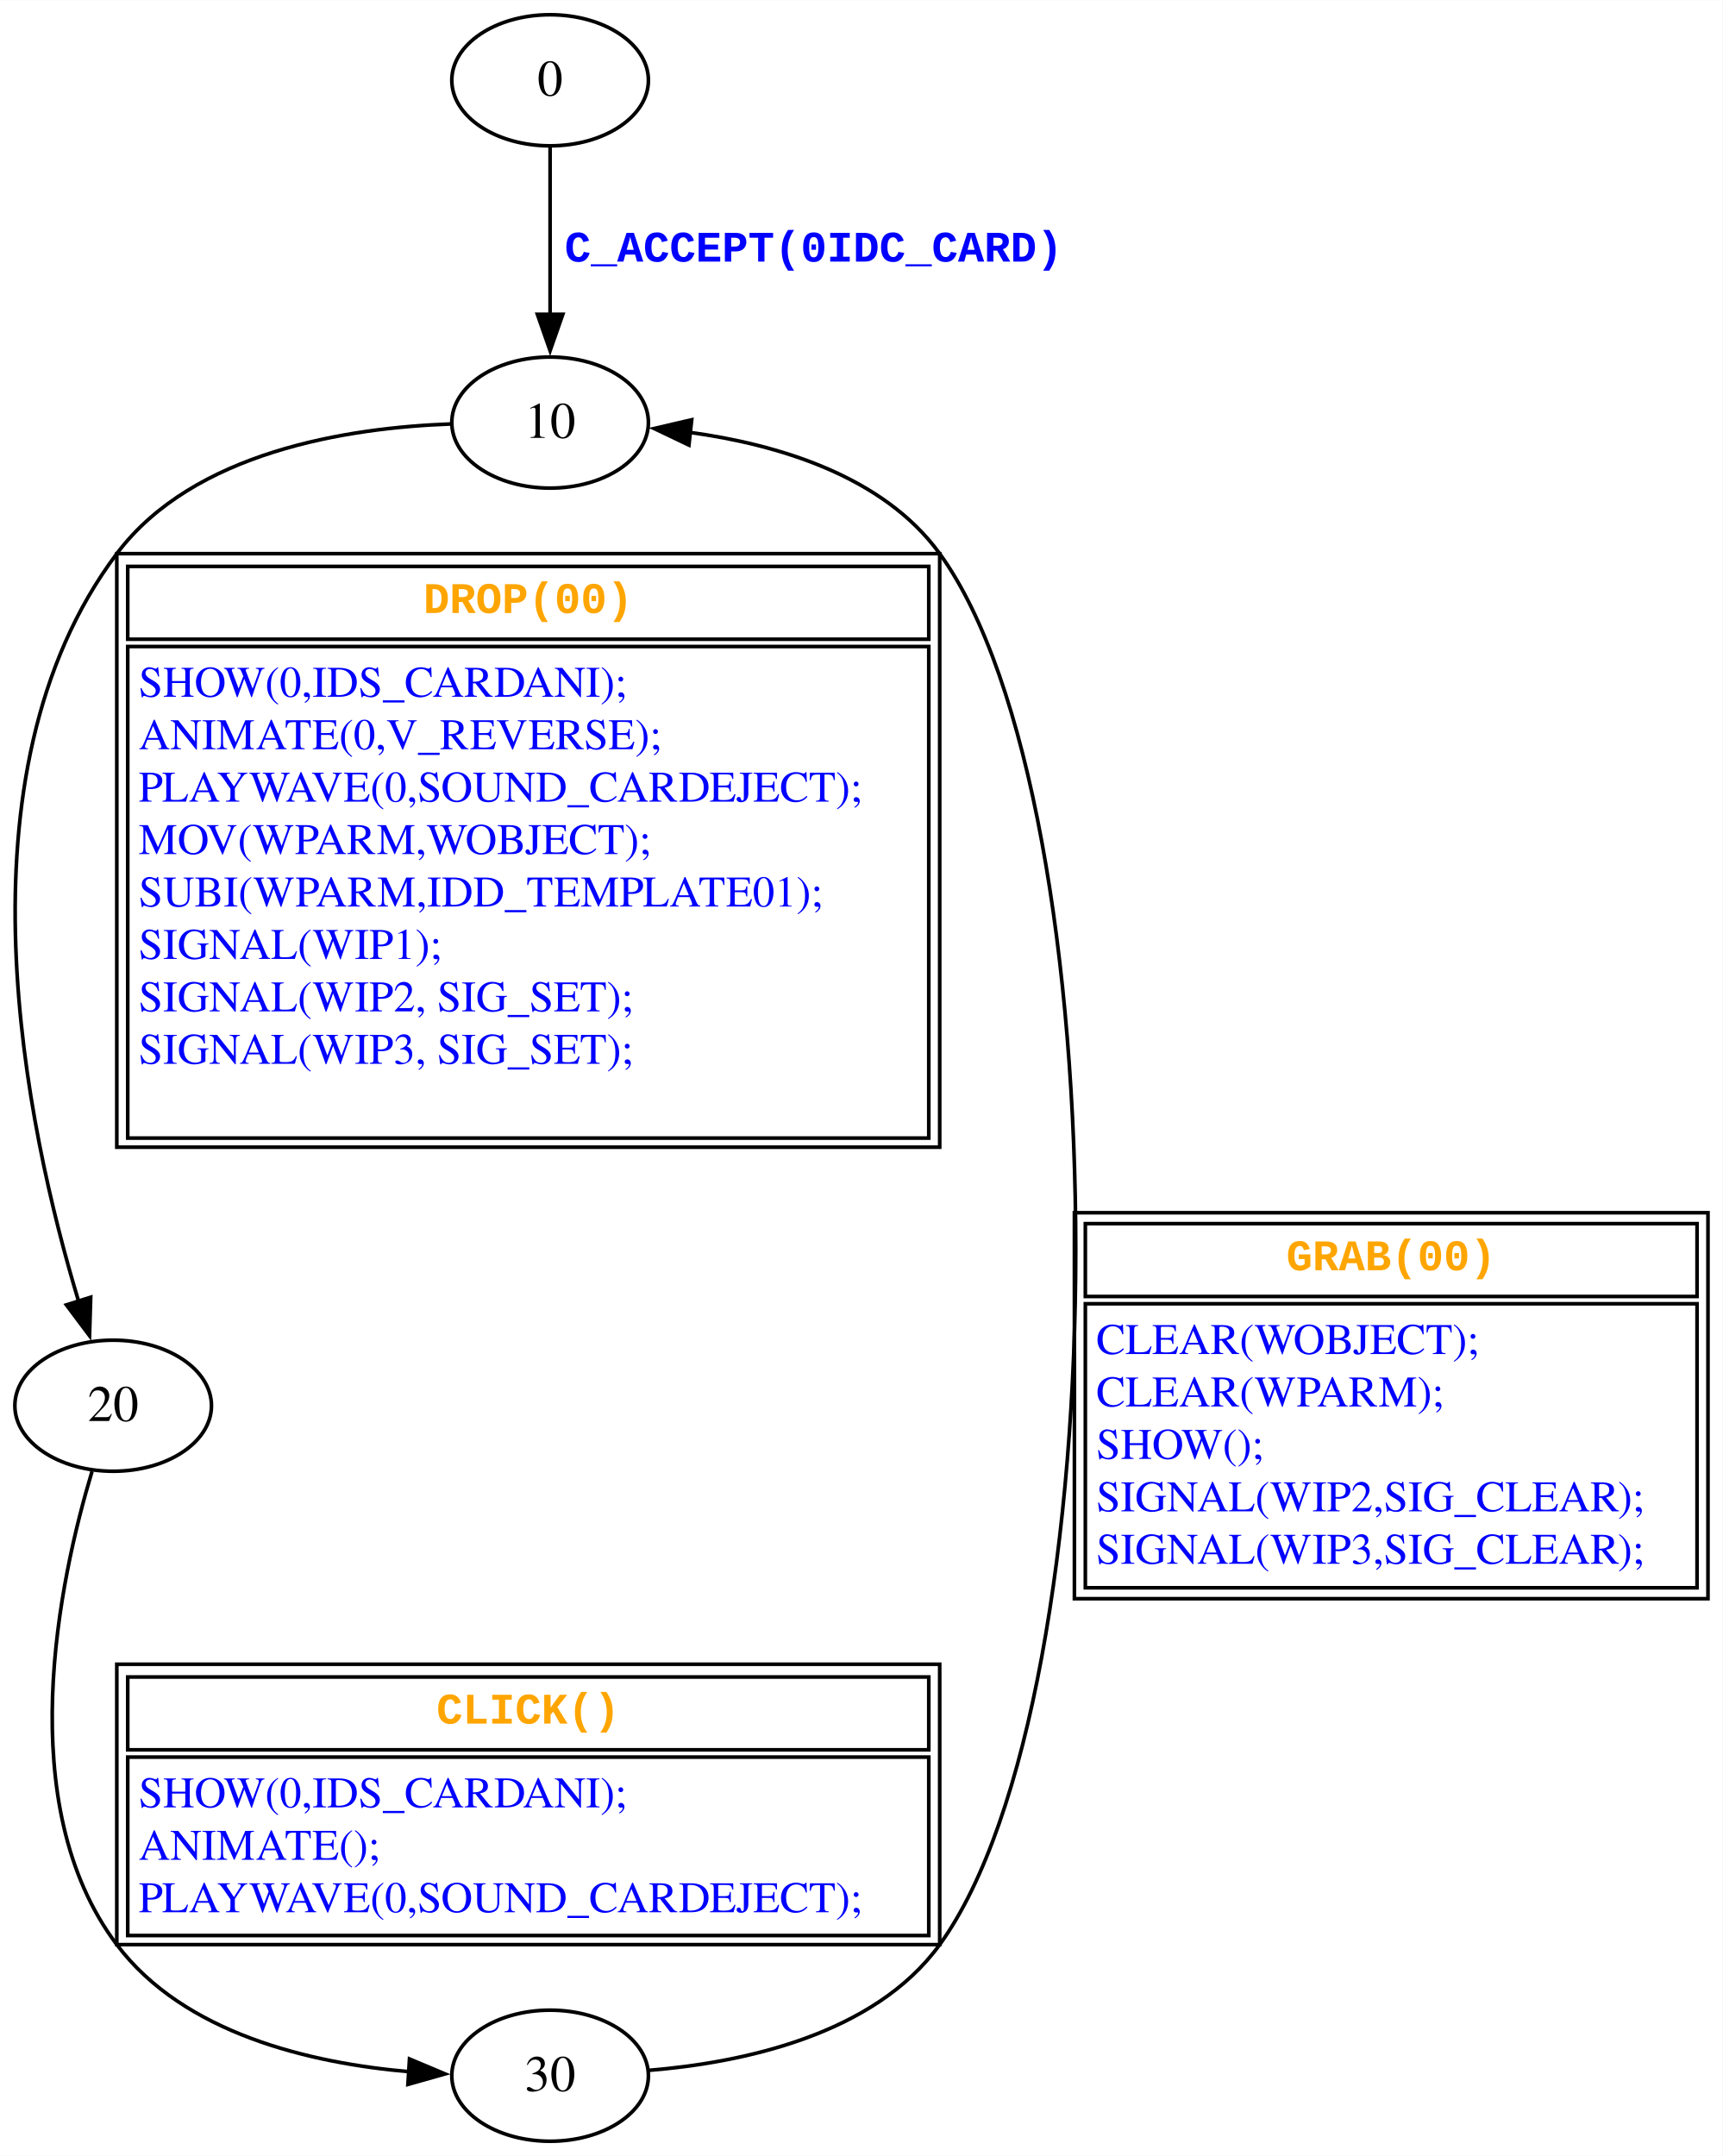
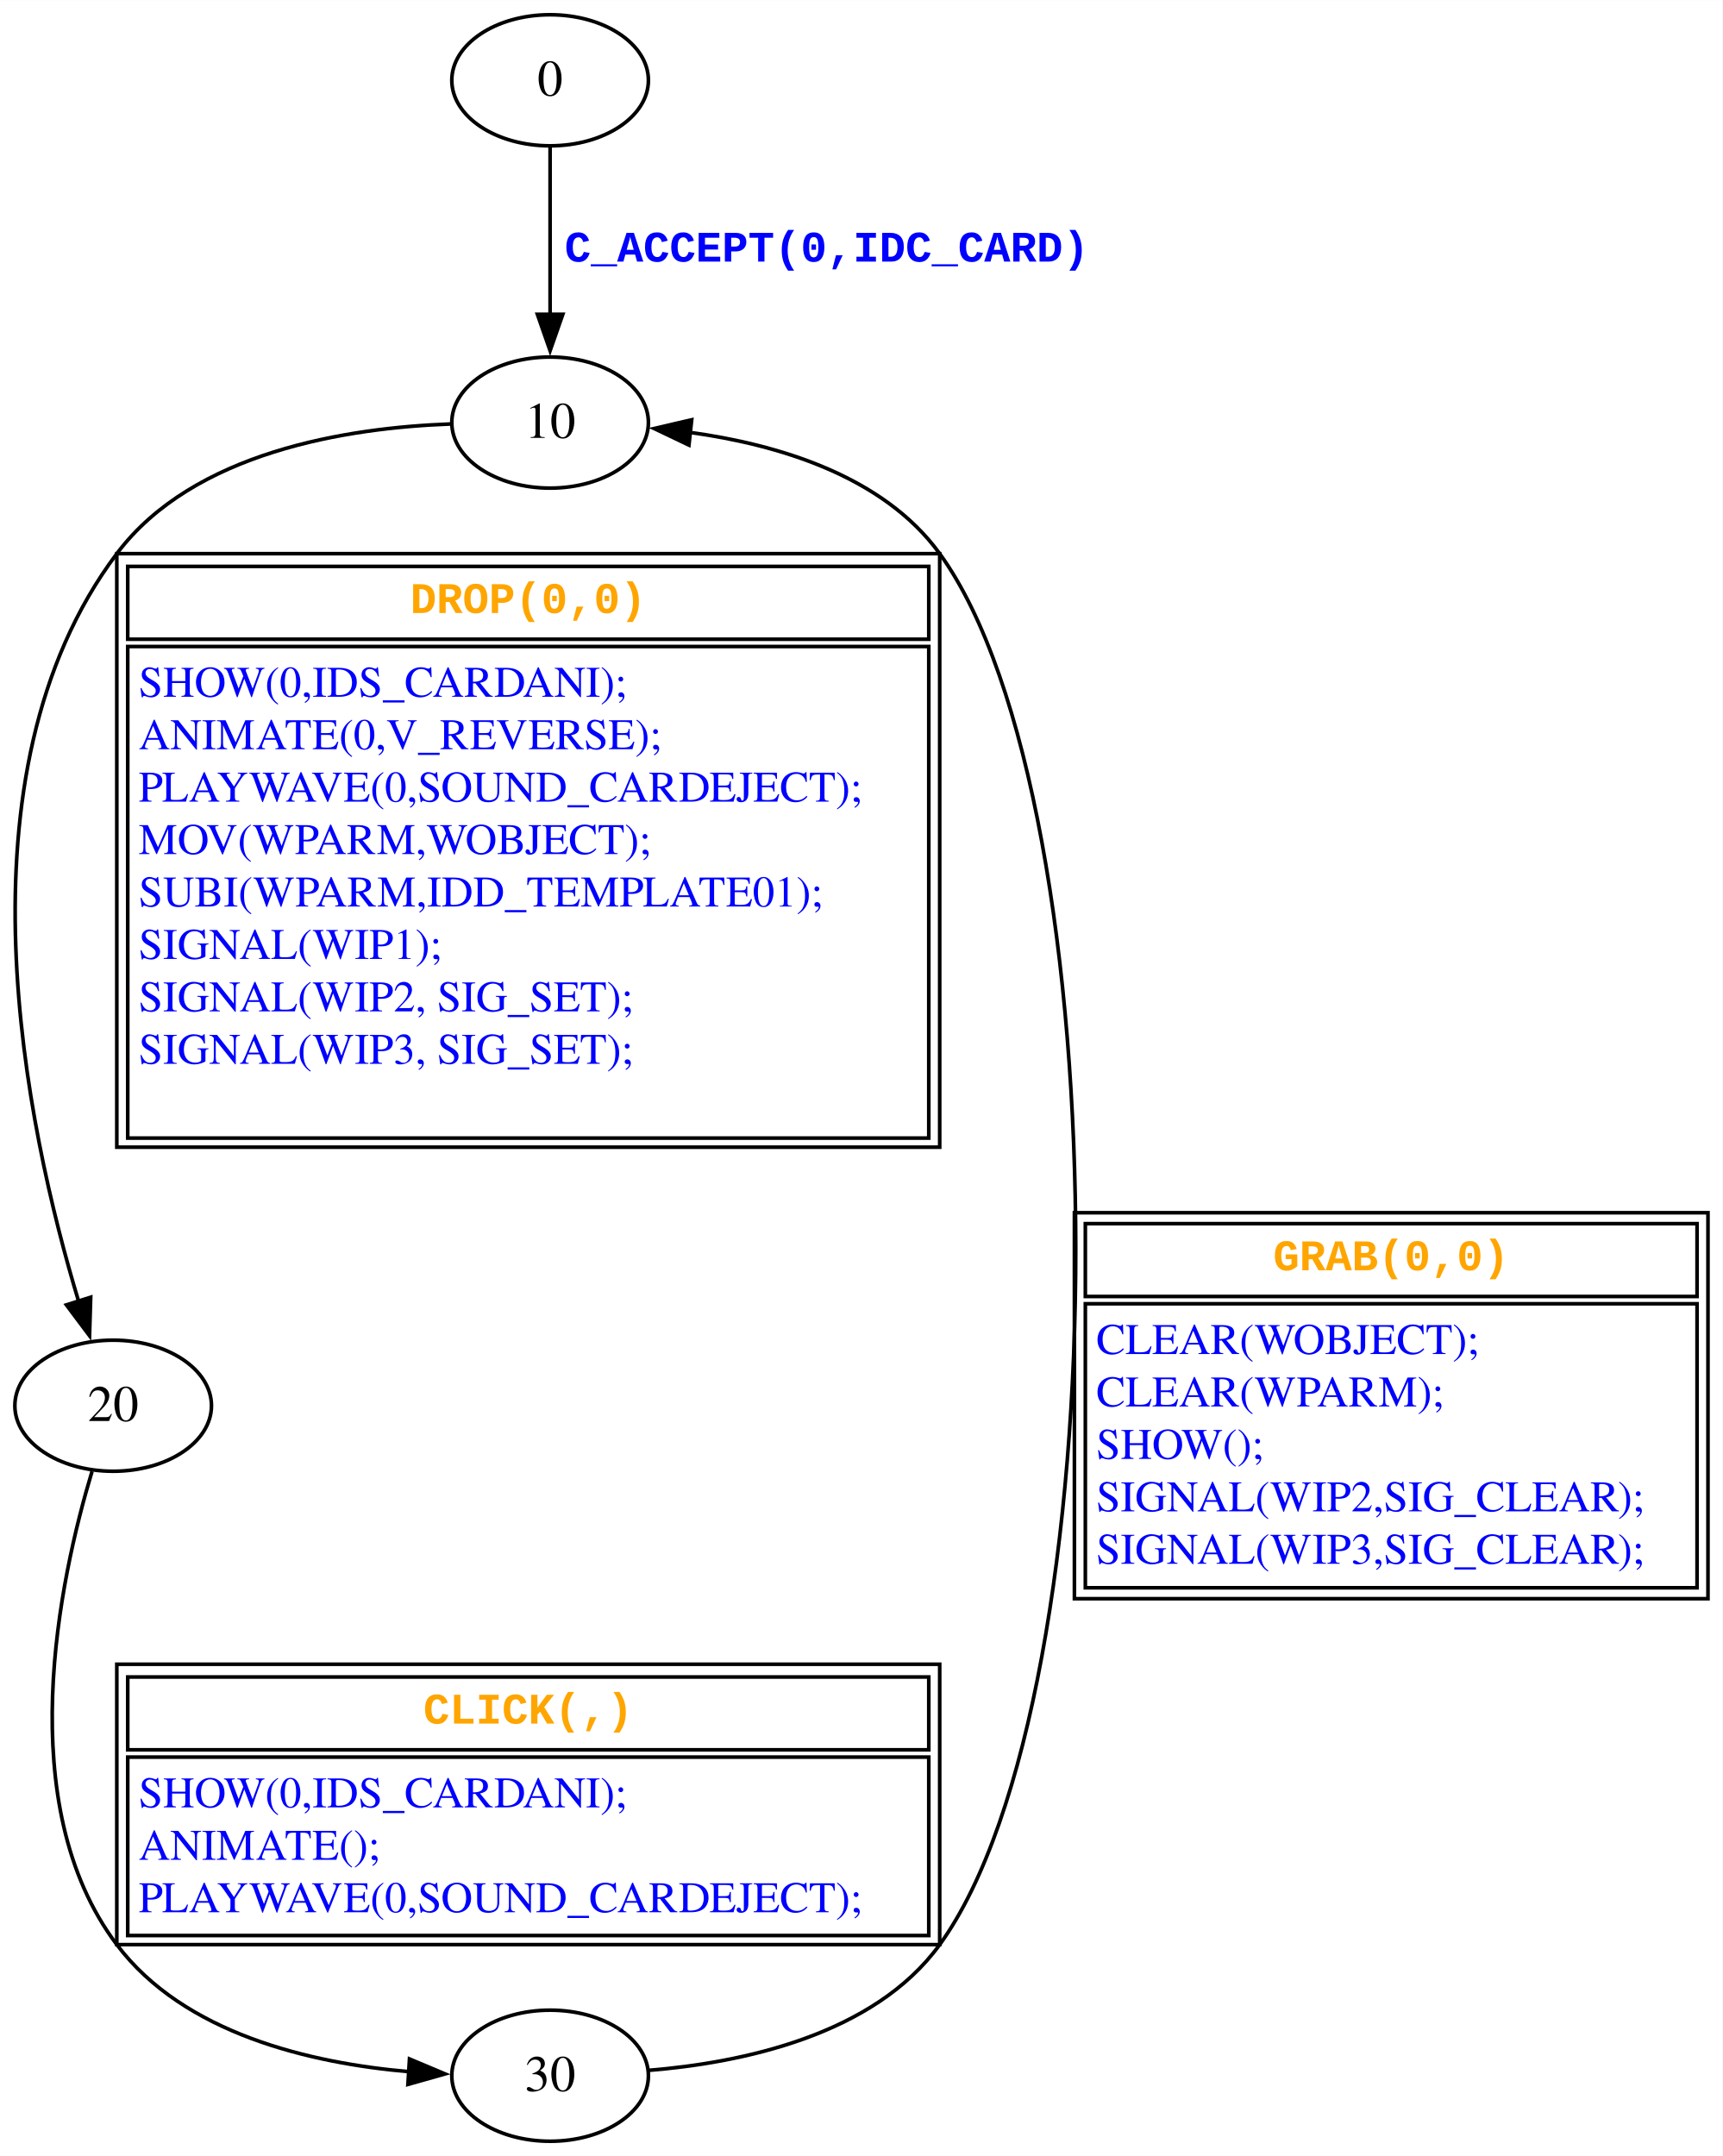
<svg xmlns="http://www.w3.org/2000/svg" width="473pt" height="592pt" viewBox="0.00 0.00 473.08 592.00">
  <g id="graph0" class="graph" transform="scale(1 1) rotate(0) translate(4 588)">
    <polygon fill="white" stroke="none" points="-4,4 -4,-588 469.08,-588 469.08,4 -4,4" />
    <g id="node1" class="node">
      <ellipse fill="none" stroke="black" cx="147.08" cy="-566" rx="27" ry="18" />
      <text text-anchor="middle" x="147.08" y="-561.8" font-family="Times,serif" font-size="14.00">0</text>
    </g>
    <g id="node2" class="node">
      <ellipse fill="none" stroke="black" cx="147.08" cy="-472" rx="27" ry="18" />
      <text text-anchor="middle" x="147.08" y="-467.8" font-family="Times,serif" font-size="14.00">10</text>
    </g>
    <g id="edge1" class="edge">
      <path fill="none" stroke="black" d="M147.08,-547.7C147.08,-534.72 147.08,-516.66 147.08,-501.56" />
      <polygon fill="black" stroke="black" points="150.58,-501.74 147.08,-491.74 143.58,-501.74 150.58,-501.74" />
-       <text text-anchor="start" x="151.08" y="-516.2" font-family="Courier New" font-weight="bold" font-size="12.00" fill="blue">C_ACCEPT(0IDC_CARD)</text>
+       <text text-anchor="start" x="151.08" y="-516.2" font-family="Courier New" font-weight="bold" font-size="12.00" fill="blue">C_ACCEPT(0,IDC_CARD)</text>
    </g>
    <g id="node3" class="node">
      <ellipse fill="none" stroke="black" cx="27.08" cy="-202" rx="27" ry="18" />
      <text text-anchor="middle" x="27.08" y="-197.8" font-family="Times,serif" font-size="14.00">20</text>
    </g>
    <g id="edge2" class="edge">
      <path fill="none" stroke="black" d="M119.72,-471.61C91.64,-470.58 49.17,-464.06 28.08,-436 -17.63,-375.19 3.28,-277.98 17.59,-230.67" />
      <polygon fill="black" stroke="black" points="20.91,-231.8 20.59,-221.21 14.23,-229.69 20.91,-231.8" />
      <polygon fill="none" stroke="black" points="31.08,-412.5 31.08,-432.5 251.08,-432.5 251.08,-412.5 31.08,-412.5" />
-       <text text-anchor="start" x="112.27" y="-419.7" font-family="Courier New" font-weight="bold" font-size="12.00" fill="orange">DROP(00)</text>
+       <text text-anchor="start" x="108.67" y="-419.7" font-family="Courier New" font-weight="bold" font-size="12.00" fill="orange">DROP(0,0)</text>
      <polygon fill="none" stroke="black" points="31.08,-275.5 31.08,-410.5 251.08,-410.5 251.08,-275.5 31.08,-275.5" />
      <text text-anchor="start" x="34.08" y="-396.7" font-family="Times,serif" font-size="12.00" fill="blue">    SHOW(0,IDS_CARDANI);</text>
      <text text-anchor="start" x="34.08" y="-382.3" font-family="Times,serif" font-size="12.00" fill="blue">    ANIMATE(0,V_REVERSE);</text>
      <text text-anchor="start" x="34.08" y="-367.9" font-family="Times,serif" font-size="12.00" fill="blue">    PLAYWAVE(0,SOUND_CARDEJECT);</text>
      <text text-anchor="start" x="34.08" y="-353.5" font-family="Times,serif" font-size="12.00" fill="blue">    MOV(WPARM,WOBJECT);</text>
      <text text-anchor="start" x="34.08" y="-339.1" font-family="Times,serif" font-size="12.00" fill="blue">    SUBI(WPARM,IDD_TEMPLATE01);</text>
      <text text-anchor="start" x="34.08" y="-324.7" font-family="Times,serif" font-size="12.00" fill="blue">    SIGNAL(WIP1);</text>
      <text text-anchor="start" x="34.08" y="-310.3" font-family="Times,serif" font-size="12.00" fill="blue">    SIGNAL(WIP2, SIG_SET);</text>
      <text text-anchor="start" x="34.08" y="-295.9" font-family="Times,serif" font-size="12.00" fill="blue">    SIGNAL(WIP3, SIG_SET);</text>
      <text text-anchor="start" x="34.08" y="-281.5" font-family="Times,serif" font-size="12.00" fill="blue">    </text>
      <polygon fill="none" stroke="black" points="28.08,-273 28.08,-436 254.08,-436 254.08,-273 28.08,-273" />
    </g>
    <g id="node4" class="node">
      <ellipse fill="none" stroke="black" cx="147.08" cy="-18" rx="27" ry="18" />
      <text text-anchor="middle" x="147.08" y="-13.8" font-family="Times,serif" font-size="14.00">30</text>
    </g>
    <g id="edge3" class="edge">
      <path fill="none" stroke="black" d="M21.28,-183.98C12.34,-154.29 -0.95,-92.52 28.08,-54 46.56,-29.47 81.38,-21.41 108.61,-19.08" />
      <polygon fill="black" stroke="black" points="108.46,-22.6 118.22,-18.49 108.03,-15.61 108.46,-22.6" />
      <polygon fill="none" stroke="black" points="31.08,-107.5 31.08,-127.5 251.08,-127.5 251.08,-107.5 31.08,-107.5" />
-       <text text-anchor="start" x="115.87" y="-114.7" font-family="Courier New" font-weight="bold" font-size="12.00" fill="orange">CLICK()</text>
+       <text text-anchor="start" x="112.27" y="-114.7" font-family="Courier New" font-weight="bold" font-size="12.00" fill="orange">CLICK(,)</text>
      <polygon fill="none" stroke="black" points="31.08,-56.5 31.08,-105.5 251.08,-105.5 251.08,-56.5 31.08,-56.5" />
      <text text-anchor="start" x="34.08" y="-91.7" font-family="Times,serif" font-size="12.00" fill="blue">    SHOW(0,IDS_CARDANI);</text>
      <text text-anchor="start" x="34.08" y="-77.3" font-family="Times,serif" font-size="12.00" fill="blue">    ANIMATE();</text>
      <text text-anchor="start" x="34.08" y="-62.9" font-family="Times,serif" font-size="12.00" fill="blue">    PLAYWAVE(0,SOUND_CARDEJECT);</text>
      <polygon fill="none" stroke="black" points="28.08,-54 28.08,-131 254.08,-131 254.08,-54 28.08,-54" />
    </g>
    <g id="edge4" class="edge">
      <path fill="none" stroke="black" d="M174.14,-19.47C199.44,-21.53 235.95,-29 254.08,-54 303.9,-122.73 303.9,-367.27 254.08,-436 238.5,-457.49 209.34,-466.03 185.4,-469.31" />
      <polygon fill="black" stroke="black" points="185.21,-465.81 175.65,-470.37 185.97,-472.77 185.21,-465.81" />
      <polygon fill="none" stroke="black" points="294.08,-232 294.08,-252 462.08,-252 462.08,-232 294.08,-232" />
-       <text text-anchor="start" x="349.27" y="-239.2" font-family="Courier New" font-weight="bold" font-size="12.00" fill="orange">GRAB(00)</text>
+       <text text-anchor="start" x="345.67" y="-239.2" font-family="Courier New" font-weight="bold" font-size="12.00" fill="orange">GRAB(0,0)</text>
      <polygon fill="none" stroke="black" points="294.08,-152 294.08,-230 462.08,-230 462.08,-152 294.08,-152" />
      <text text-anchor="start" x="297.08" y="-216.2" font-family="Times,serif" font-size="12.00" fill="blue">    CLEAR(WOBJECT);</text>
      <text text-anchor="start" x="297.08" y="-201.8" font-family="Times,serif" font-size="12.00" fill="blue">    CLEAR(WPARM);</text>
      <text text-anchor="start" x="297.08" y="-187.4" font-family="Times,serif" font-size="12.00" fill="blue">    SHOW();</text>
      <text text-anchor="start" x="297.08" y="-173" font-family="Times,serif" font-size="12.00" fill="blue">    SIGNAL(WIP2,SIG_CLEAR);</text>
      <text text-anchor="start" x="297.08" y="-158.6" font-family="Times,serif" font-size="12.00" fill="blue">    SIGNAL(WIP3,SIG_CLEAR);</text>
      <polygon fill="none" stroke="black" points="291.08,-149 291.08,-255 465.08,-255 465.08,-149 291.08,-149" />
    </g>
  </g>
</svg>
